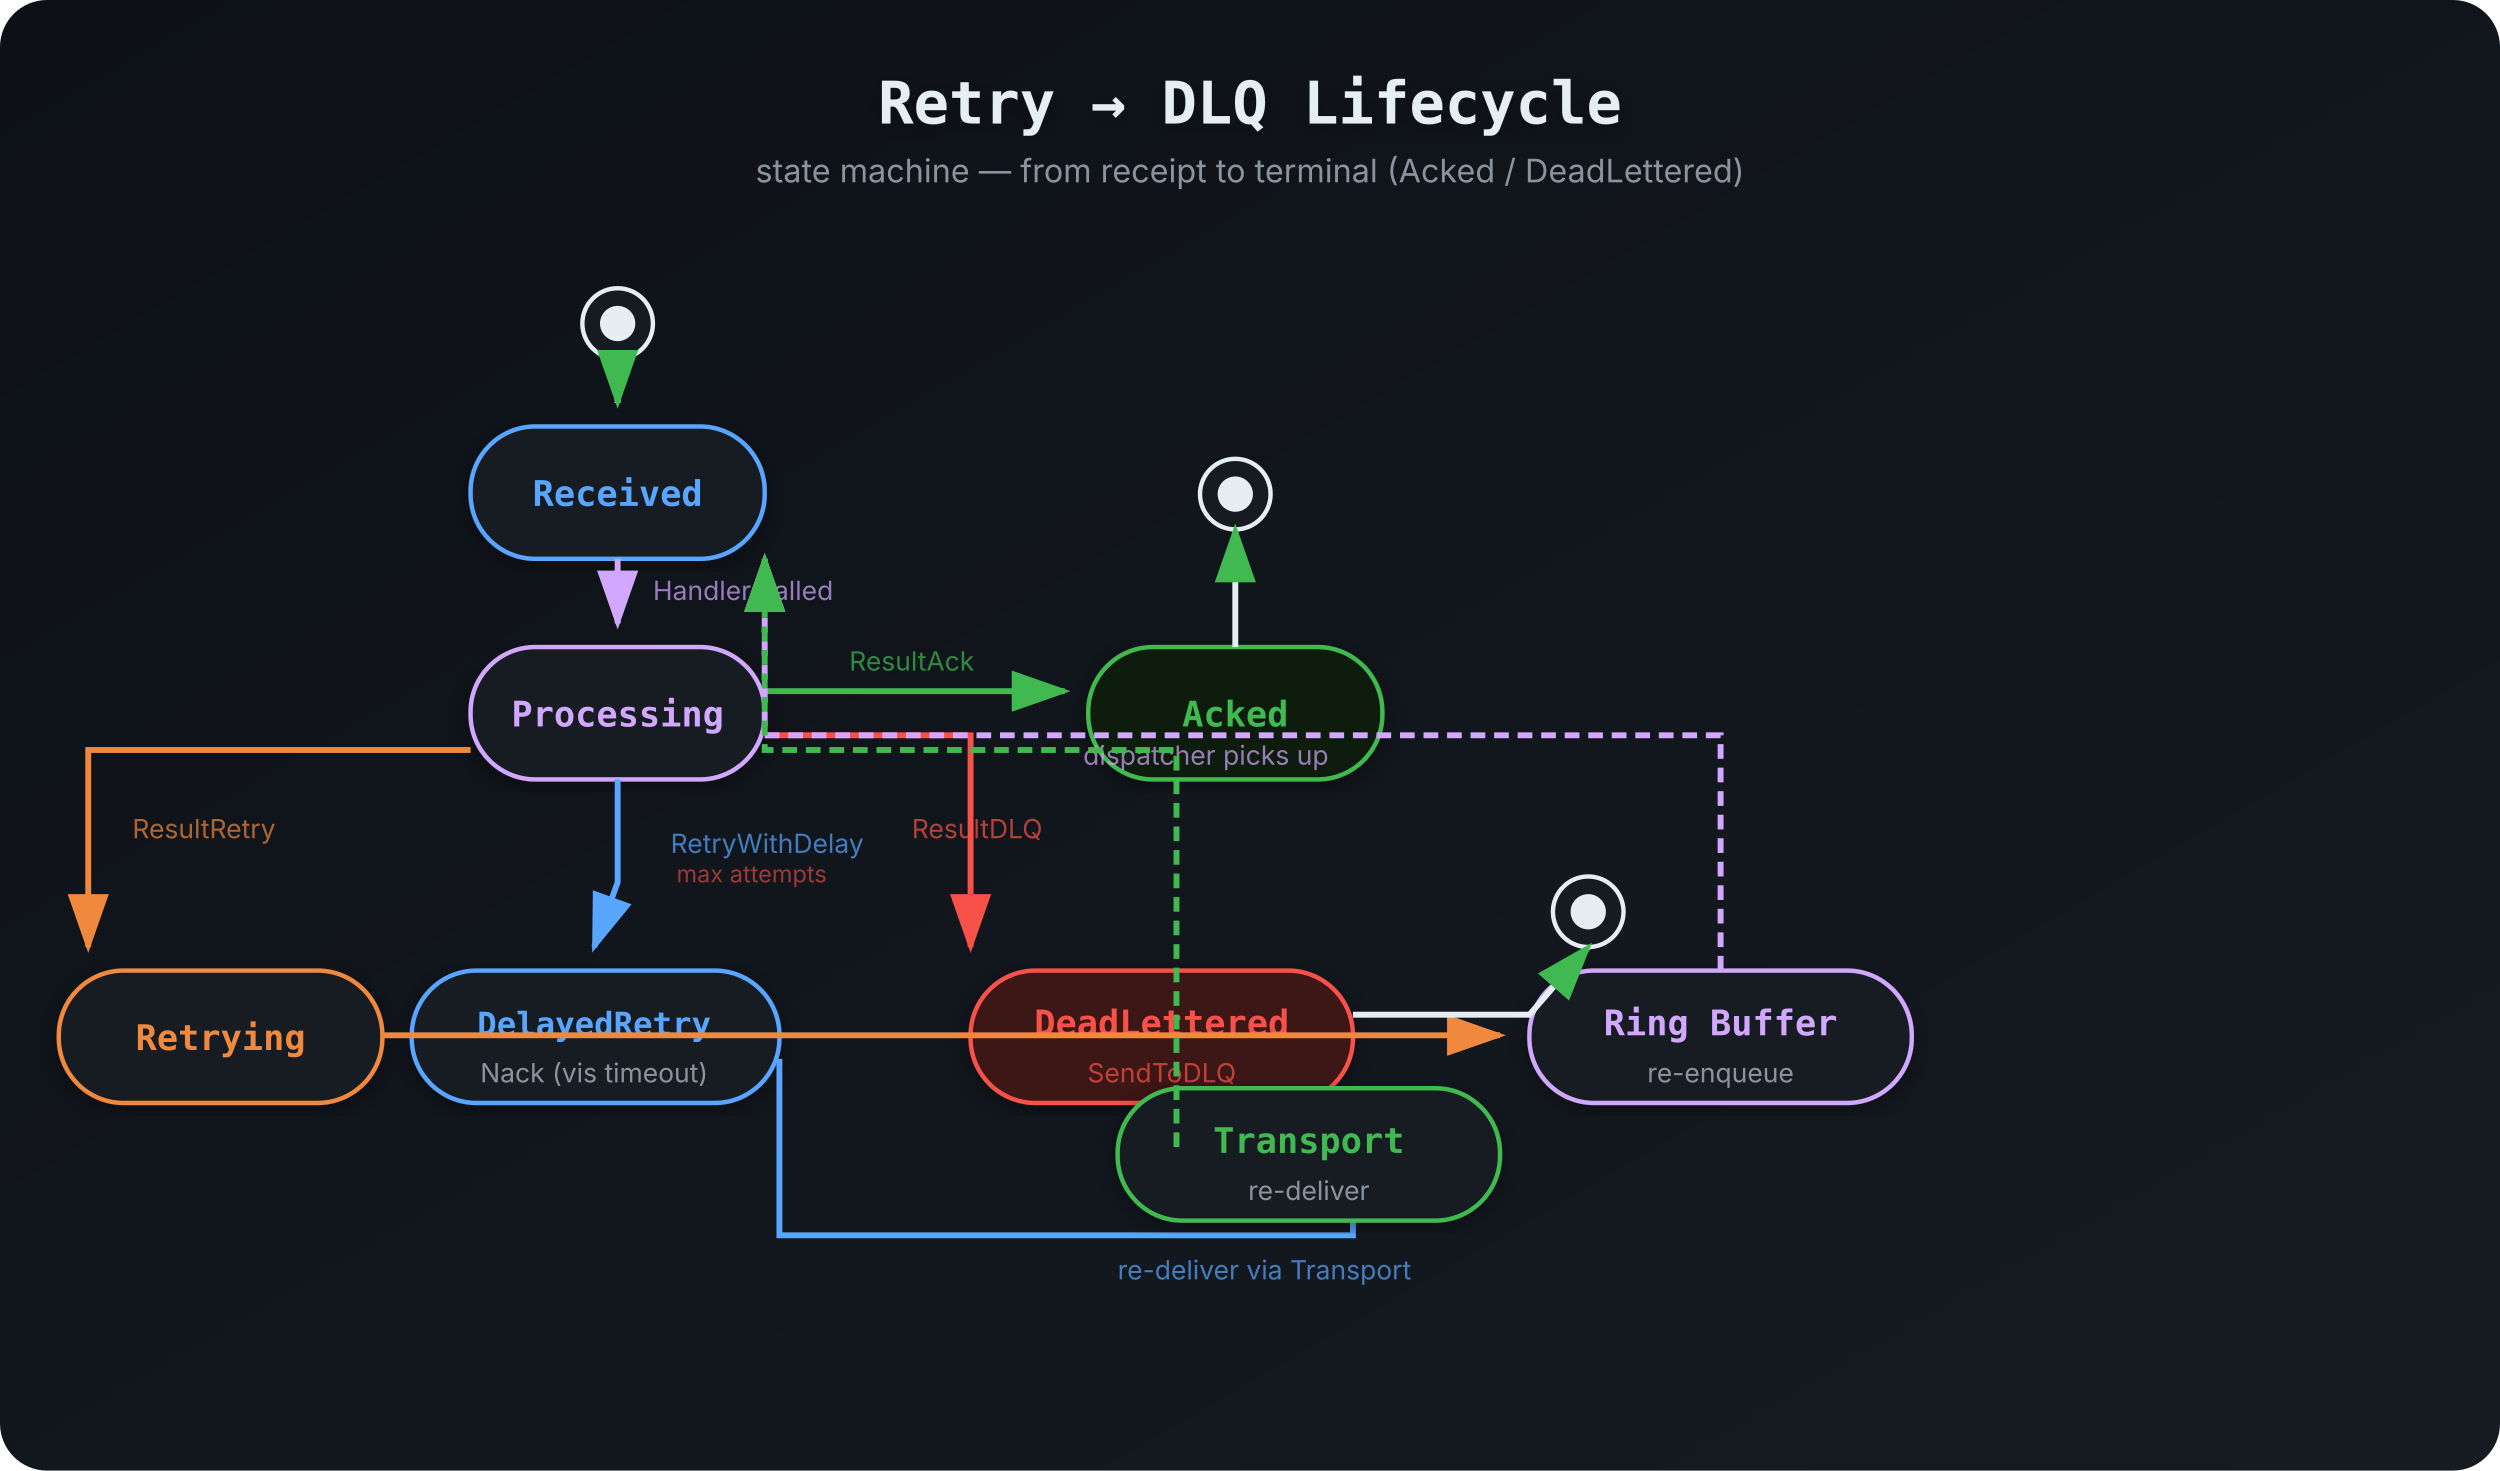
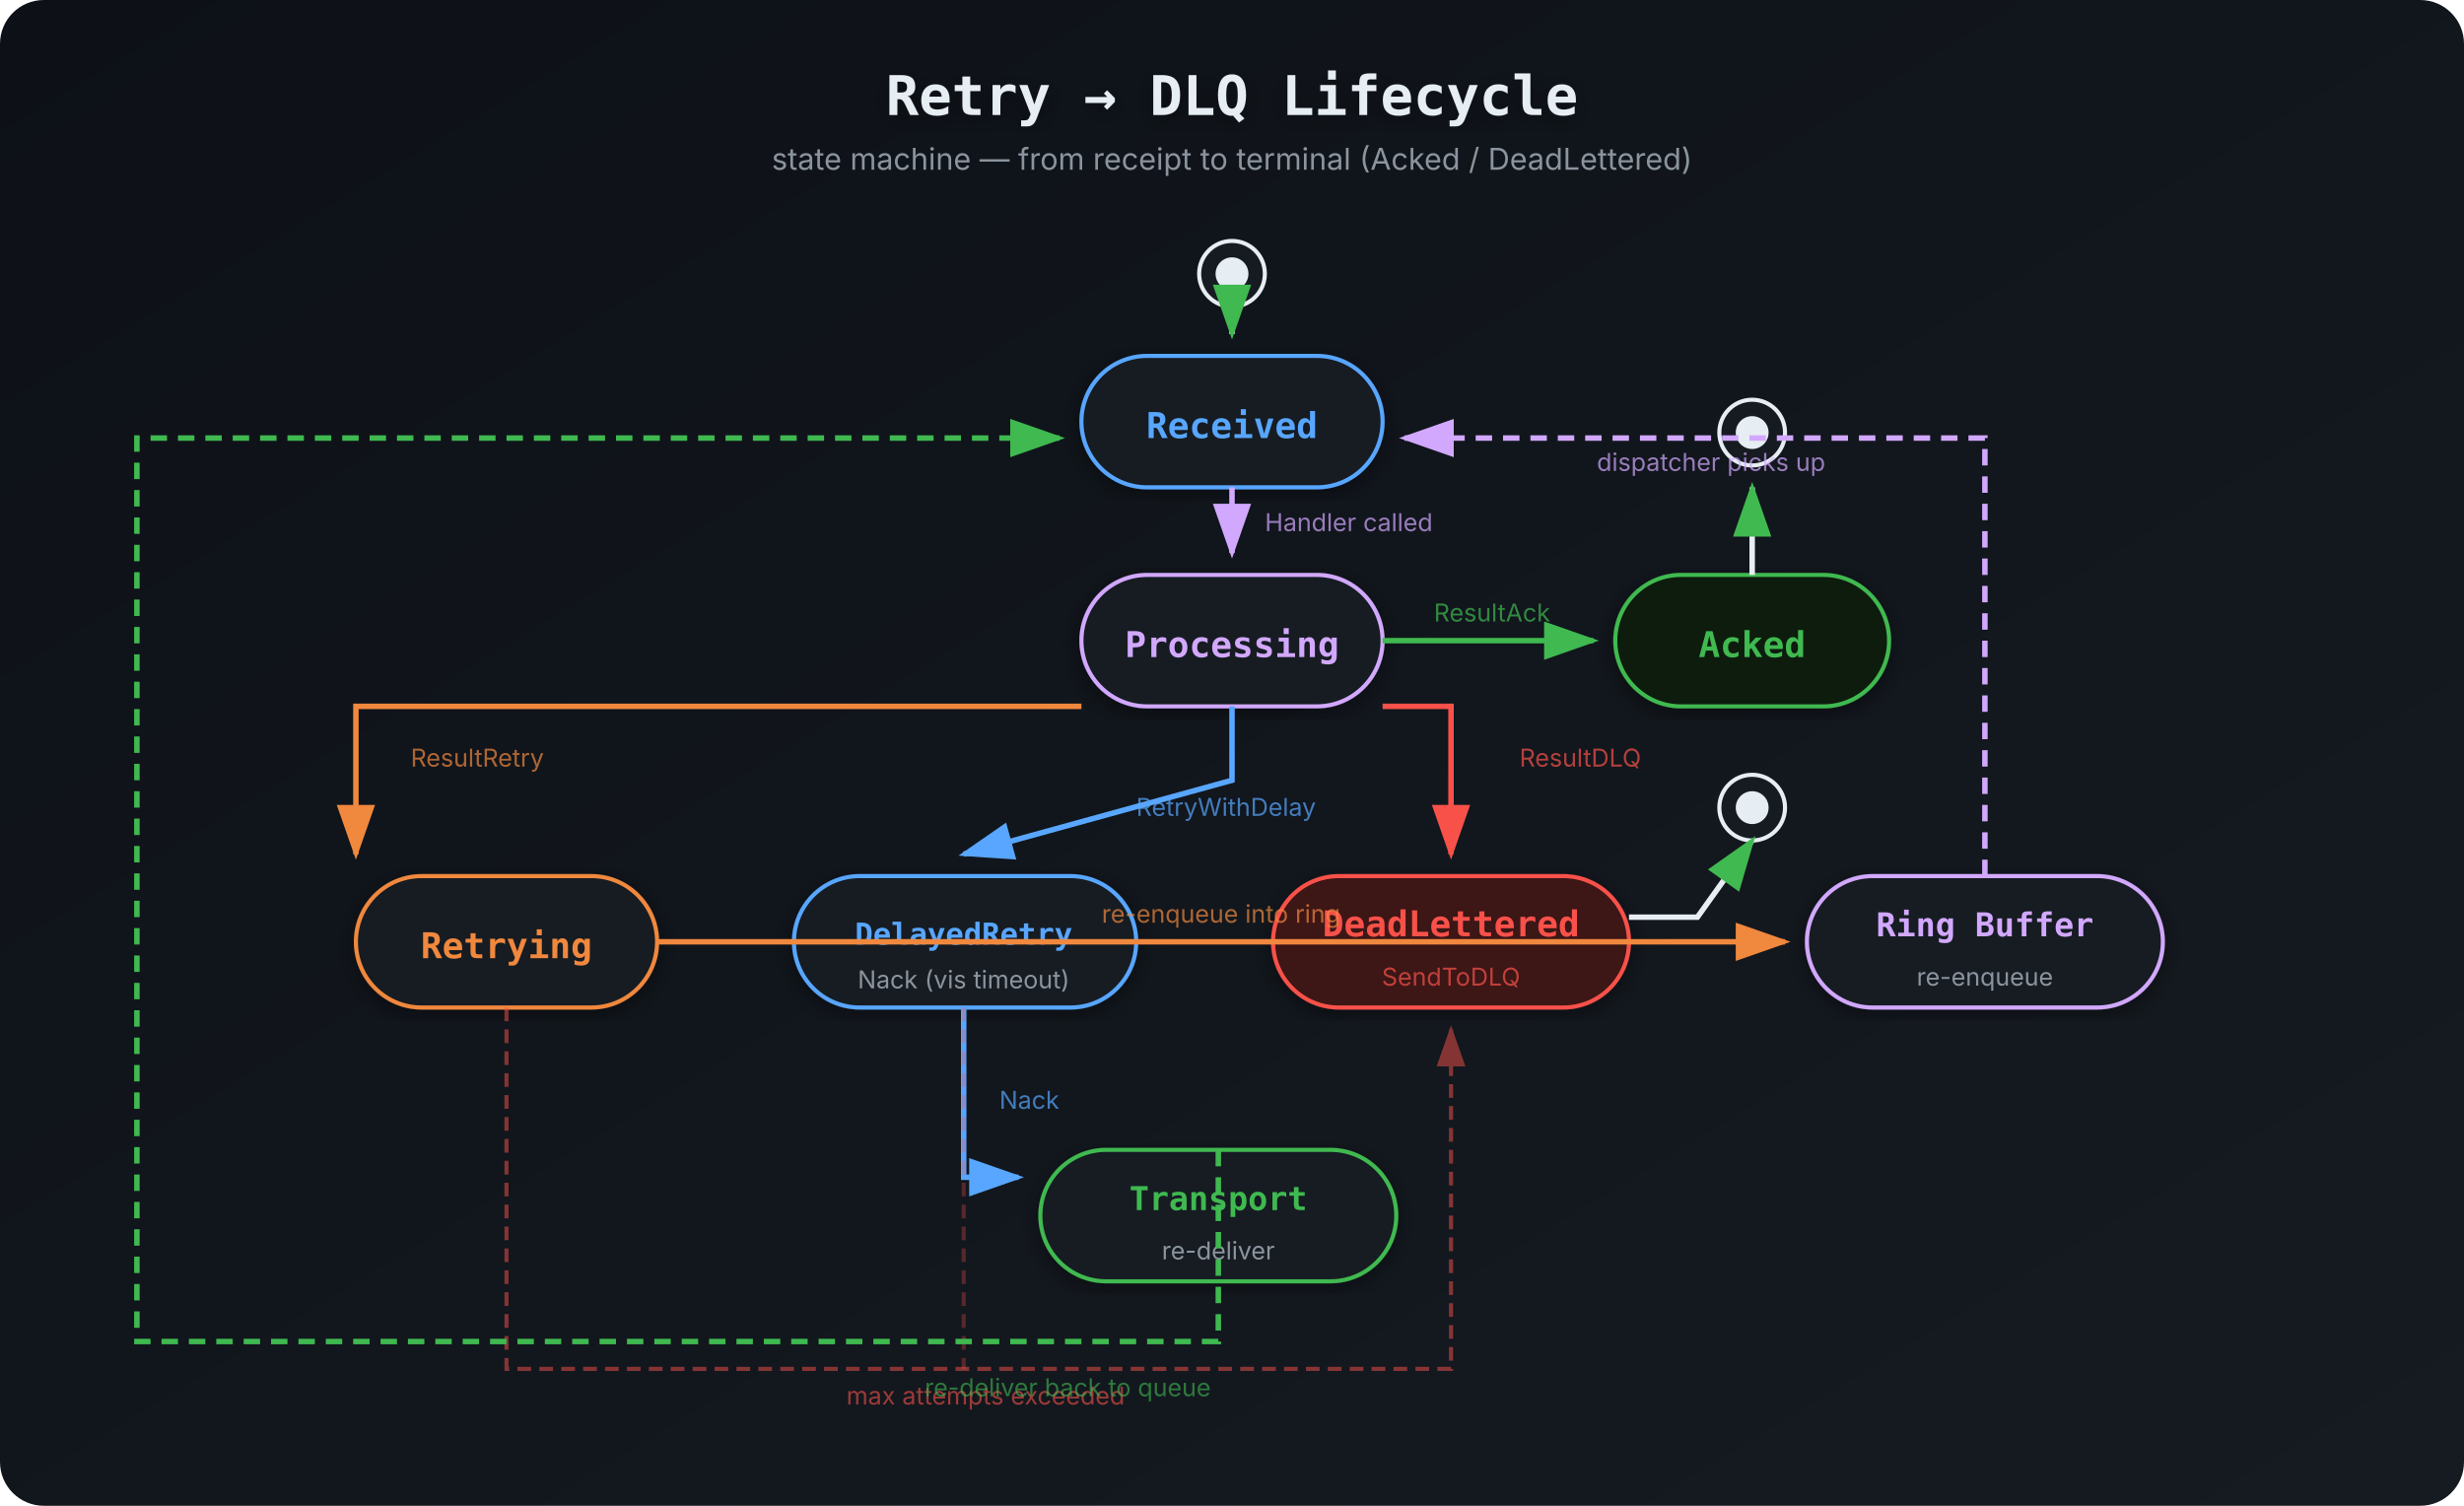
- <svg xmlns="http://www.w3.org/2000/svg" viewBox="0 0 850 500" width="850" height="500">
+ <svg xmlns="http://www.w3.org/2000/svg" viewBox="0 0 900 550" width="900" height="550">
  <defs>
    <linearGradient id="bg" x1="0%" y1="0%" x2="100%" y2="100%">
      <stop offset="0%" style="stop-color:#0d1117" />
      <stop offset="100%" style="stop-color:#161b22" />
    </linearGradient>
    <filter id="shadow">
      <feDropShadow dx="0" dy="2" stdDeviation="4" flood-color="#000" flood-opacity="0.4" />
    </filter>
    <marker id="arrowGreen" markerWidth="10" markerHeight="7" refX="9" refY="3.5" orient="auto">
      <polygon points="0 0, 10 3.5, 0 7" fill="#3fb950" />
    </marker>
    <marker id="arrowBlue" markerWidth="10" markerHeight="7" refX="9" refY="3.5" orient="auto">
      <polygon points="0 0, 10 3.5, 0 7" fill="#58a6ff" />
    </marker>
    <marker id="arrowPurple" markerWidth="10" markerHeight="7" refX="9" refY="3.5" orient="auto">
      <polygon points="0 0, 10 3.5, 0 7" fill="#d2a8ff" />
    </marker>
    <marker id="arrowOrange" markerWidth="10" markerHeight="7" refX="9" refY="3.5" orient="auto">
      <polygon points="0 0, 10 3.5, 0 7" fill="#f0883e" />
    </marker>
    <marker id="arrowRed" markerWidth="10" markerHeight="7" refX="9" refY="3.5" orient="auto">
      <polygon points="0 0, 10 3.5, 0 7" fill="#f85149" />
    </marker>
  </defs>
-   <rect width="850" height="500" rx="16" fill="url(#bg)" />
-   <text x="425" y="42" text-anchor="middle" font-family="SF Mono, Menlo, Monaco, Consolas, monospace" font-size="20" font-weight="bold" fill="#e6edf3" filter="url(#shadow)">Retry → DLQ Lifecycle</text>
-   <text x="425" y="62" text-anchor="middle" font-family="-apple-system, BlinkMacSystemFont, sans-serif" font-size="11" fill="#8b949e">state machine — from receipt to terminal (Acked / DeadLettered)</text>
-   <circle cx="210" cy="110" r="12" fill="#161b22" stroke="#e6edf3" stroke-width="1.5" />
-   <circle cx="210" cy="110" r="6" fill="#e6edf3" />
-   <rect x="160" y="145" width="100" height="45" rx="22" fill="#161b22" stroke="#58a6ff" stroke-width="1.5" filter="url(#shadow)" />
-   <text x="210" y="172" text-anchor="middle" font-family="SF Mono, Menlo, monospace" font-size="12" font-weight="bold" fill="#58a6ff">Received</text>
-   <line x1="210" y1="122" x2="210" y2="137" stroke="#e6edf3" stroke-width="2" marker-end="url(#arrowGreen)" />
-   <rect x="160" y="220" width="100" height="45" rx="22" fill="#161b22" stroke="#d2a8ff" stroke-width="1.5" filter="url(#shadow)" />
-   <text x="210" y="247" text-anchor="middle" font-family="SF Mono, Menlo, monospace" font-size="12" font-weight="bold" fill="#d2a8ff">Processing</text>
-   <line x1="210" y1="190" x2="210" y2="212" stroke="#d2a8ff" stroke-width="2" marker-end="url(#arrowPurple)" />
-   <text x="222" y="204" font-family="-apple-system, sans-serif" font-size="9" fill="#d2a8ff" opacity="0.7">Handler called</text>
-   <rect x="370" y="220" width="100" height="45" rx="22" fill="#0f1a10" stroke="#3fb950" stroke-width="1.5" filter="url(#shadow)" />
-   <text x="420" y="247" text-anchor="middle" font-family="SF Mono, Menlo, monospace" font-size="12" font-weight="bold" fill="#3fb950">Acked</text>
-   <line x1="260" y1="235" x2="362" y2="235" stroke="#3fb950" stroke-width="2" marker-end="url(#arrowGreen)" />
-   <text x="310" y="228" text-anchor="middle" font-family="-apple-system, sans-serif" font-size="9" fill="#3fb950" opacity="0.7">ResultAck</text>
-   <rect x="20" y="330" width="110" height="45" rx="22" fill="#161b22" stroke="#f0883e" stroke-width="1.5" filter="url(#shadow)" />
-   <text x="75" y="357" text-anchor="middle" font-family="SF Mono, Menlo, monospace" font-size="12" font-weight="bold" fill="#f0883e">Retrying</text>
-   <path d="M 160 255 L 30 255 L 30 322" fill="none" stroke="#f0883e" stroke-width="2" marker-end="url(#arrowOrange)" />
-   <text x="45" y="285" font-family="-apple-system, sans-serif" font-size="9" fill="#f0883e" opacity="0.7">ResultRetry</text>
-   <rect x="140" y="330" width="125" height="45" rx="22" fill="#161b22" stroke="#58a6ff" stroke-width="1.5" filter="url(#shadow)" />
-   <text x="202" y="352" text-anchor="middle" font-family="SF Mono, Menlo, monospace" font-size="11" font-weight="bold" fill="#58a6ff">DelayedRetry</text>
-   <text x="202" y="368" text-anchor="middle" font-family="-apple-system, sans-serif" font-size="9" fill="#8b949e">Nack (vis timeout)</text>
-   <path d="M 210 265 L 210 300 L 202 322" fill="none" stroke="#58a6ff" stroke-width="2" marker-end="url(#arrowBlue)" />
-   <text x="228" y="290" font-family="-apple-system, sans-serif" font-size="9" fill="#58a6ff" opacity="0.7">RetryWithDelay</text>
-   <rect x="330" y="330" width="130" height="45" rx="22" fill="#3d1414" stroke="#f85149" stroke-width="1.5" filter="url(#shadow)" />
-   <text x="395" y="352" text-anchor="middle" font-family="SF Mono, Menlo, monospace" font-size="12" font-weight="bold" fill="#f85149">DeadLettered</text>
-   <text x="395" y="368" text-anchor="middle" font-family="-apple-system, sans-serif" font-size="9" fill="#f85149" opacity="0.7">SendToDLQ</text>
-   <path d="M 260 250 L 330 250 L 330 322" fill="none" stroke="#f85149" stroke-width="2" marker-end="url(#arrowRed)" />
-   <text x="310" y="285" font-family="-apple-system, sans-serif" font-size="9" fill="#f85149" opacity="0.7">ResultDLQ</text>
-   <rect x="520" y="330" width="130" height="45" rx="22" fill="#161b22" stroke="#d2a8ff" stroke-width="1.5" filter="url(#shadow)" />
-   <text x="585" y="352" text-anchor="middle" font-family="SF Mono, Menlo, monospace" font-size="12" font-weight="bold" fill="#d2a8ff">Ring Buffer</text>
-   <text x="585" y="368" text-anchor="middle" font-family="-apple-system, sans-serif" font-size="9" fill="#8b949e">re-enqueue</text>
-   <path d="M 130 352 L 510 352" fill="none" stroke="#f0883e" stroke-width="2" marker-end="url(#arrowOrange)" />
-   <path d="M 265 360 L 265 420 L 460 420 L 460 390" fill="none" stroke="#58a6ff" stroke-width="2" marker-end="url(#arrowBlue)" />
-   <text x="380" y="435" font-family="-apple-system, sans-serif" font-size="9" fill="#58a6ff" opacity="0.7">re-deliver via Transport</text>
-   <rect x="380" y="370" width="130" height="45" rx="22" fill="#161b22" stroke="#3fb950" stroke-width="1.5" filter="url(#shadow)" />
-   <text x="445" y="392" text-anchor="middle" font-family="SF Mono, Menlo, monospace" font-size="12" font-weight="bold" fill="#3fb950">Transport</text>
-   <text x="445" y="408" text-anchor="middle" font-family="-apple-system, sans-serif" font-size="9" fill="#8b949e">re-deliver</text>
-   <path d="M 585 330 L 585 250 L 260 250 L 260 190" fill="none" stroke="#d2a8ff" stroke-width="2" stroke-dasharray="5 3" marker-end="url(#arrowPurple)" />
-   <text x="410" y="260" text-anchor="middle" font-family="-apple-system, sans-serif" font-size="9" fill="#d2a8ff" opacity="0.7">dispatcher picks up</text>
-   <path d="M 400 390 L 400 255 L 260 255 L 260 190" fill="none" stroke="#3fb950" stroke-width="2" stroke-dasharray="5 3" marker-end="url(#arrowGreen)" />
-   <path d="M 130 352 L 130 352" fill="none" stroke="#f85149" stroke-width="1.5" stroke-dasharray="3 3" opacity="0.4" />
-   <text x="230" y="300" font-family="-apple-system, sans-serif" font-size="8" fill="#f85149" opacity="0.6">max attempts</text>
-   <circle cx="420" cy="168" r="12" fill="#161b22" stroke="#e6edf3" stroke-width="1.5" />
-   <circle cx="420" cy="168" r="6" fill="#e6edf3" />
-   <line x1="420" y1="220" x2="420" y2="180" stroke="#e6edf3" stroke-width="2" marker-end="url(#arrowGreen)" />
-   <circle cx="540" cy="310" r="12" fill="#161b22" stroke="#e6edf3" stroke-width="1.5" />
-   <circle cx="540" cy="310" r="6" fill="#e6edf3" />
-   <path d="M 460 345 L 520 345 L 540 322" fill="none" stroke="#e6edf3" stroke-width="2" marker-end="url(#arrowGreen)" />
+   <rect width="900" height="550" rx="16" fill="url(#bg)" />
+   <text x="450" y="42" text-anchor="middle" font-family="SF Mono, Menlo, Monaco, Consolas, monospace" font-size="20" font-weight="bold" fill="#e6edf3" filter="url(#shadow)">Retry → DLQ Lifecycle</text>
+   <text x="450" y="62" text-anchor="middle" font-family="-apple-system, BlinkMacSystemFont, sans-serif" font-size="11" fill="#8b949e">state machine — from receipt to terminal (Acked / DeadLettered)</text>
+   <circle cx="450" cy="100" r="12" fill="#161b22" stroke="#e6edf3" stroke-width="1.5" />
+   <circle cx="450" cy="100" r="6" fill="#e6edf3" />
+   <rect x="395" y="130" width="110" height="48" rx="24" fill="#161b22" stroke="#58a6ff" stroke-width="1.5" filter="url(#shadow)" />
+   <text x="450" y="160" text-anchor="middle" font-family="SF Mono, Menlo, monospace" font-size="13" font-weight="bold" fill="#58a6ff">Received</text>
+   <line x1="450" y1="112" x2="450" y2="122" stroke="#e6edf3" stroke-width="2" marker-end="url(#arrowGreen)" />
+   <rect x="395" y="210" width="110" height="48" rx="24" fill="#161b22" stroke="#d2a8ff" stroke-width="1.5" filter="url(#shadow)" />
+   <text x="450" y="240" text-anchor="middle" font-family="SF Mono, Menlo, monospace" font-size="13" font-weight="bold" fill="#d2a8ff">Processing</text>
+   <line x1="450" y1="178" x2="450" y2="202" stroke="#d2a8ff" stroke-width="2" marker-end="url(#arrowPurple)" />
+   <text x="462" y="194" font-family="-apple-system, sans-serif" font-size="9" fill="#d2a8ff" opacity="0.7">Handler called</text>
+   <rect x="590" y="210" width="100" height="48" rx="24" fill="#0f1a10" stroke="#3fb950" stroke-width="1.5" filter="url(#shadow)" />
+   <text x="640" y="240" text-anchor="middle" font-family="SF Mono, Menlo, monospace" font-size="13" font-weight="bold" fill="#3fb950">Acked</text>
+   <line x1="505" y1="234" x2="582" y2="234" stroke="#3fb950" stroke-width="2" marker-end="url(#arrowGreen)" />
+   <text x="545" y="227" text-anchor="middle" font-family="-apple-system, sans-serif" font-size="9" fill="#3fb950" opacity="0.7">ResultAck</text>
+   <circle cx="640" cy="158" r="12" fill="#161b22" stroke="#e6edf3" stroke-width="1.5" />
+   <circle cx="640" cy="158" r="6" fill="#e6edf3" />
+   <line x1="640" y1="210" x2="640" y2="178" stroke="#e6edf3" stroke-width="2" marker-end="url(#arrowGreen)" />
+   <rect x="130" y="320" width="110" height="48" rx="24" fill="#161b22" stroke="#f0883e" stroke-width="1.5" filter="url(#shadow)" />
+   <text x="185" y="350" text-anchor="middle" font-family="SF Mono, Menlo, monospace" font-size="13" font-weight="bold" fill="#f0883e">Retrying</text>
+   <path d="M 395 258 L 130 258 L 130 312" fill="none" stroke="#f0883e" stroke-width="2" marker-end="url(#arrowOrange)" />
+   <text x="150" y="280" font-family="-apple-system, sans-serif" font-size="9" fill="#f0883e" opacity="0.7">ResultRetry</text>
+   <rect x="290" y="320" width="125" height="48" rx="24" fill="#161b22" stroke="#58a6ff" stroke-width="1.5" filter="url(#shadow)" />
+   <text x="352" y="345" text-anchor="middle" font-family="SF Mono, Menlo, monospace" font-size="11" font-weight="bold" fill="#58a6ff">DelayedRetry</text>
+   <text x="352" y="361" text-anchor="middle" font-family="-apple-system, sans-serif" font-size="9" fill="#8b949e">Nack (vis timeout)</text>
+   <path d="M 450 258 L 450 285 L 352 312" fill="none" stroke="#58a6ff" stroke-width="2" marker-end="url(#arrowBlue)" />
+   <text x="415" y="298" font-family="-apple-system, sans-serif" font-size="9" fill="#58a6ff" opacity="0.7">RetryWithDelay</text>
+   <rect x="465" y="320" width="130" height="48" rx="24" fill="#3d1414" stroke="#f85149" stroke-width="1.5" filter="url(#shadow)" />
+   <text x="530" y="342" text-anchor="middle" font-family="SF Mono, Menlo, monospace" font-size="13" font-weight="bold" fill="#f85149">DeadLettered</text>
+   <text x="530" y="360" text-anchor="middle" font-family="-apple-system, sans-serif" font-size="9" fill="#f85149" opacity="0.7">SendToDLQ</text>
+   <path d="M 505 258 L 530 258 L 530 312" fill="none" stroke="#f85149" stroke-width="2" marker-end="url(#arrowRed)" />
+   <text x="555" y="280" font-family="-apple-system, sans-serif" font-size="9" fill="#f85149" opacity="0.7">ResultDLQ</text>
+   <rect x="660" y="320" width="130" height="48" rx="24" fill="#161b22" stroke="#d2a8ff" stroke-width="1.5" filter="url(#shadow)" />
+   <text x="725" y="342" text-anchor="middle" font-family="SF Mono, Menlo, monospace" font-size="12" font-weight="bold" fill="#d2a8ff">Ring Buffer</text>
+   <text x="725" y="360" text-anchor="middle" font-family="-apple-system, sans-serif" font-size="9" fill="#8b949e">re-enqueue</text>
+   <rect x="380" y="420" width="130" height="48" rx="24" fill="#161b22" stroke="#3fb950" stroke-width="1.5" filter="url(#shadow)" />
+   <text x="445" y="442" text-anchor="middle" font-family="SF Mono, Menlo, monospace" font-size="12" font-weight="bold" fill="#3fb950">Transport</text>
+   <text x="445" y="460" text-anchor="middle" font-family="-apple-system, sans-serif" font-size="9" fill="#8b949e">re-deliver</text>
+   <line x1="240" y1="344" x2="652" y2="344" stroke="#f0883e" stroke-width="2" marker-end="url(#arrowOrange)" />
+   <text x="446" y="337" text-anchor="middle" font-family="-apple-system, sans-serif" font-size="9" fill="#f0883e" opacity="0.7">re-enqueue into ring</text>
+   <path d="M 352 368 L 352 430 L 372 430" fill="none" stroke="#58a6ff" stroke-width="2" marker-end="url(#arrowBlue)" />
+   <text x="365" y="405" font-family="-apple-system, sans-serif" font-size="9" fill="#58a6ff" opacity="0.7">Nack</text>
+   <path d="M 185 368 L 185 500 L 530 500 L 530 376" fill="none" stroke="#f85149" stroke-width="1.5" stroke-dasharray="5 3" marker-end="url(#arrowRed)" opacity="0.5" />
+   <text x="360" y="513" text-anchor="middle" font-family="-apple-system, sans-serif" font-size="9" fill="#f85149" opacity="0.6">max attempts exceeded</text>
+   <path d="M 352 368 L 352 500" fill="none" stroke="#f85149" stroke-width="1.5" stroke-dasharray="5 3" opacity="0.3" />
+   <path d="M 725 320 L 725 160 L 513 160" fill="none" stroke="#d2a8ff" stroke-width="2" stroke-dasharray="6 4" marker-end="url(#arrowPurple)" />
+   <text x="625" y="172" text-anchor="middle" font-family="-apple-system, sans-serif" font-size="9" fill="#d2a8ff" opacity="0.7">dispatcher picks up</text>
+   <path d="M 445 420 L 445 490 L 50 490 L 50 160 L 387 160" fill="none" stroke="#3fb950" stroke-width="2" stroke-dasharray="6 4" marker-end="url(#arrowGreen)" />
+   <text x="390" y="510" text-anchor="middle" font-family="-apple-system, sans-serif" font-size="9" fill="#3fb950" opacity="0.6">re-deliver back to queue</text>
+   <circle cx="640" cy="295" r="12" fill="#161b22" stroke="#e6edf3" stroke-width="1.5" />
+   <circle cx="640" cy="295" r="6" fill="#e6edf3" />
+   <path d="M 595 335 L 620 335 L 640 307" fill="none" stroke="#e6edf3" stroke-width="2" marker-end="url(#arrowGreen)" />
</svg>
